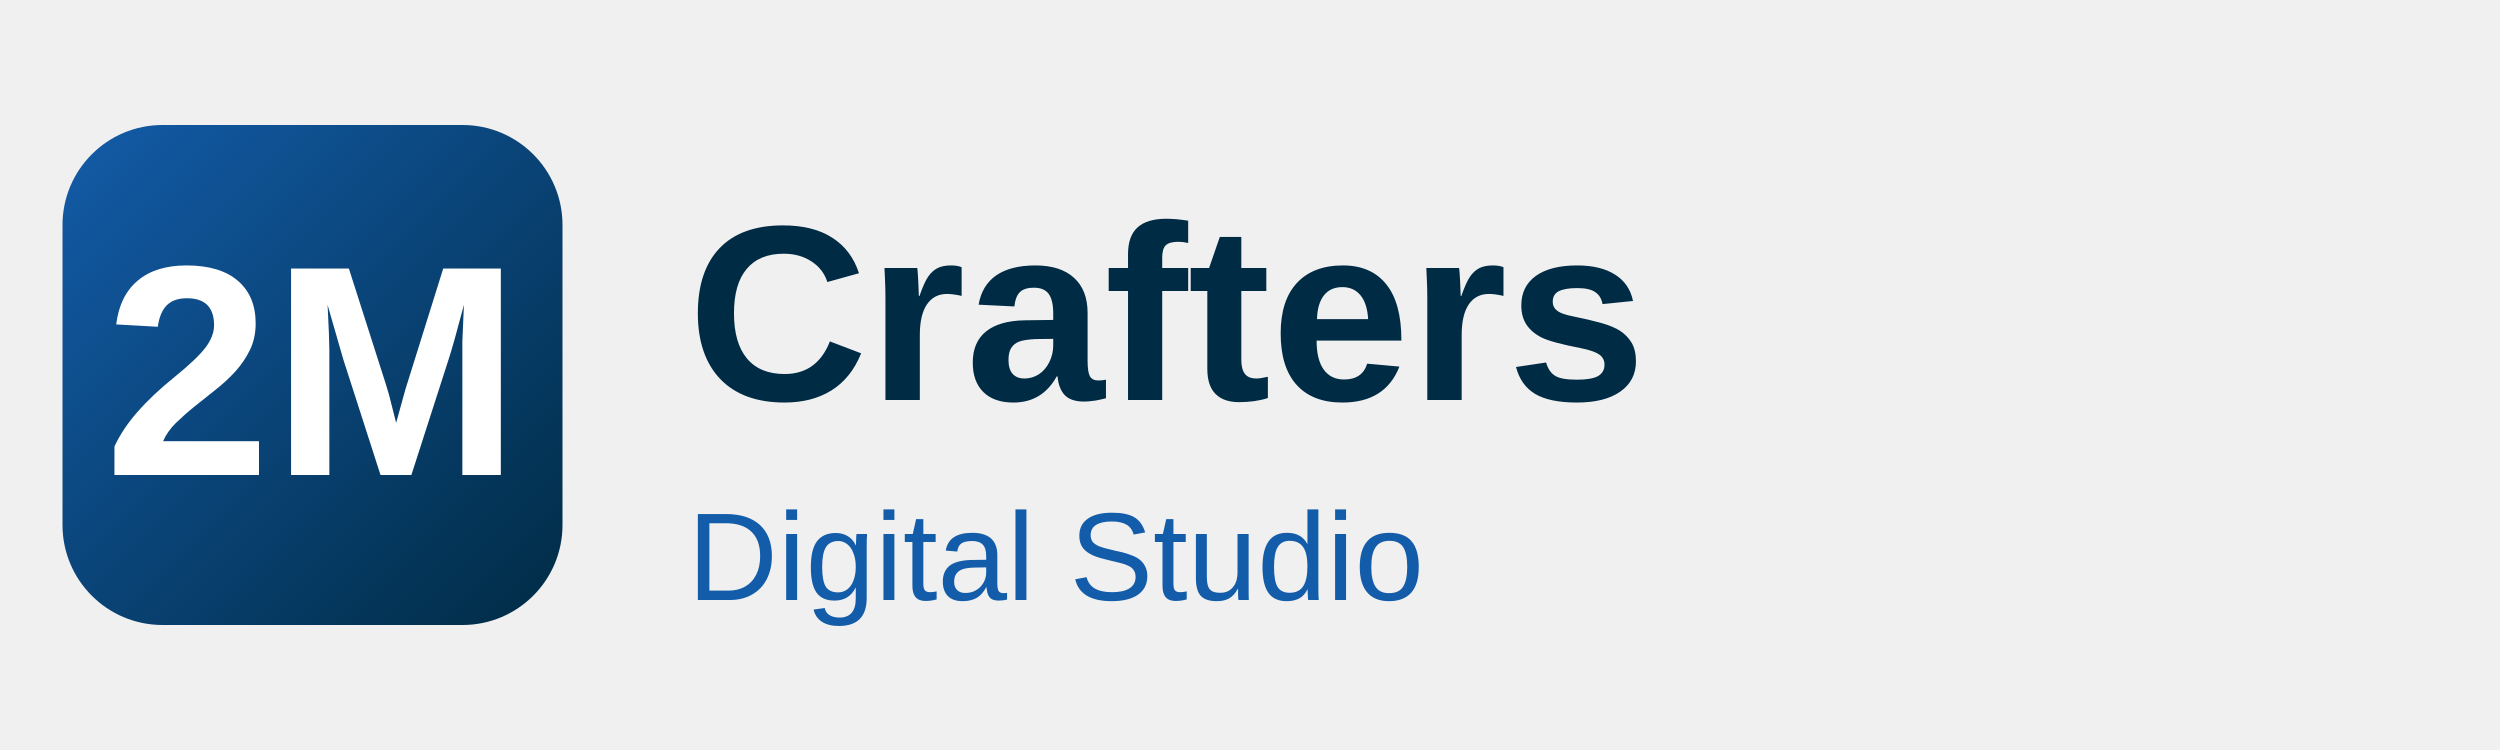
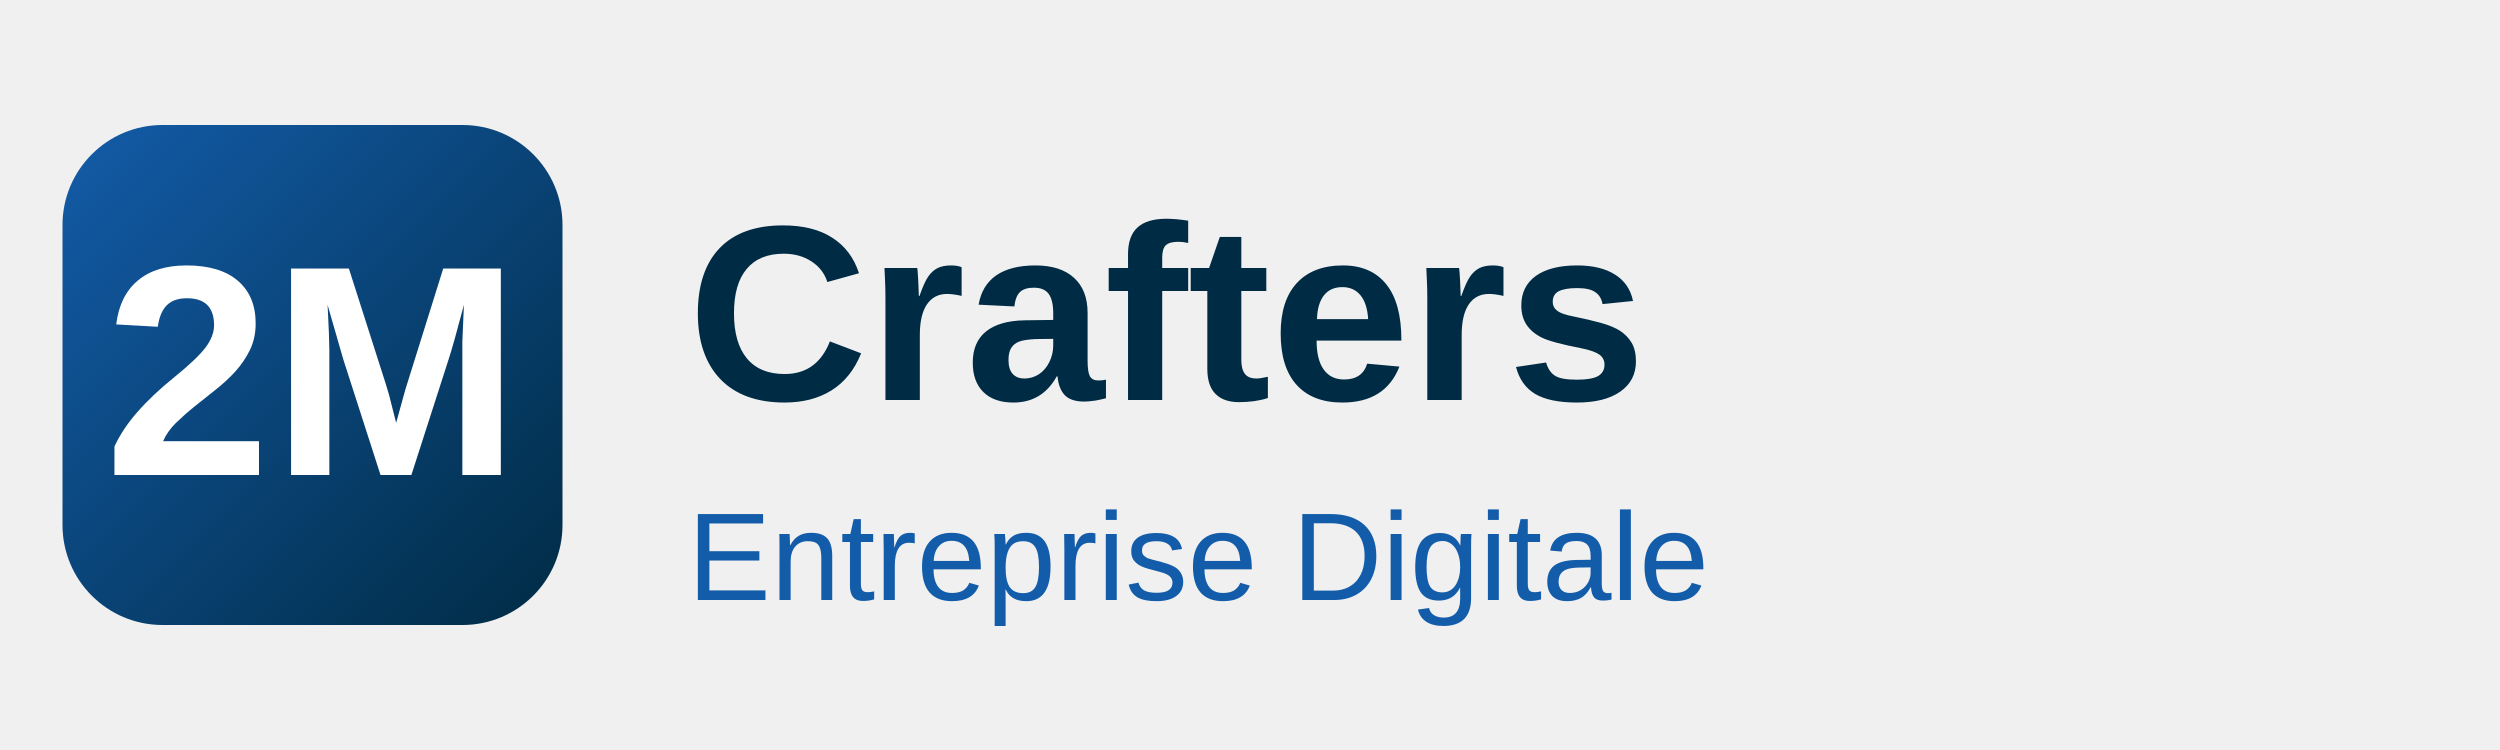
<svg xmlns="http://www.w3.org/2000/svg" width="200" height="60" viewBox="0 0 200 60" fill="none">
  <rect x="5" y="10" width="40" height="40" rx="8" fill="url(#gradient1)" />
  <text x="25" y="38" font-family="Arial, sans-serif" font-size="24" font-weight="bold" fill="white" text-anchor="middle">2M</text>
  <text x="55" y="32" font-family="Arial, sans-serif" font-size="20" font-weight="bold" fill="#002b44">Crafters</text>
-   <text x="55" y="48" font-family="Arial, sans-serif" font-size="10" fill="#135ca9">Digital Studio</text>
+   <text x="55" y="48" font-family="Arial, sans-serif" font-size="10" fill="#135ca9">Entreprise Digitale</text>
  <defs>
    <linearGradient id="gradient1" x1="0%" y1="0%" x2="100%" y2="100%">
      <stop offset="0%" style="stop-color:#135ca9;stop-opacity:1" />
      <stop offset="100%" style="stop-color:#002b44;stop-opacity:1" />
    </linearGradient>
  </defs>
</svg>
